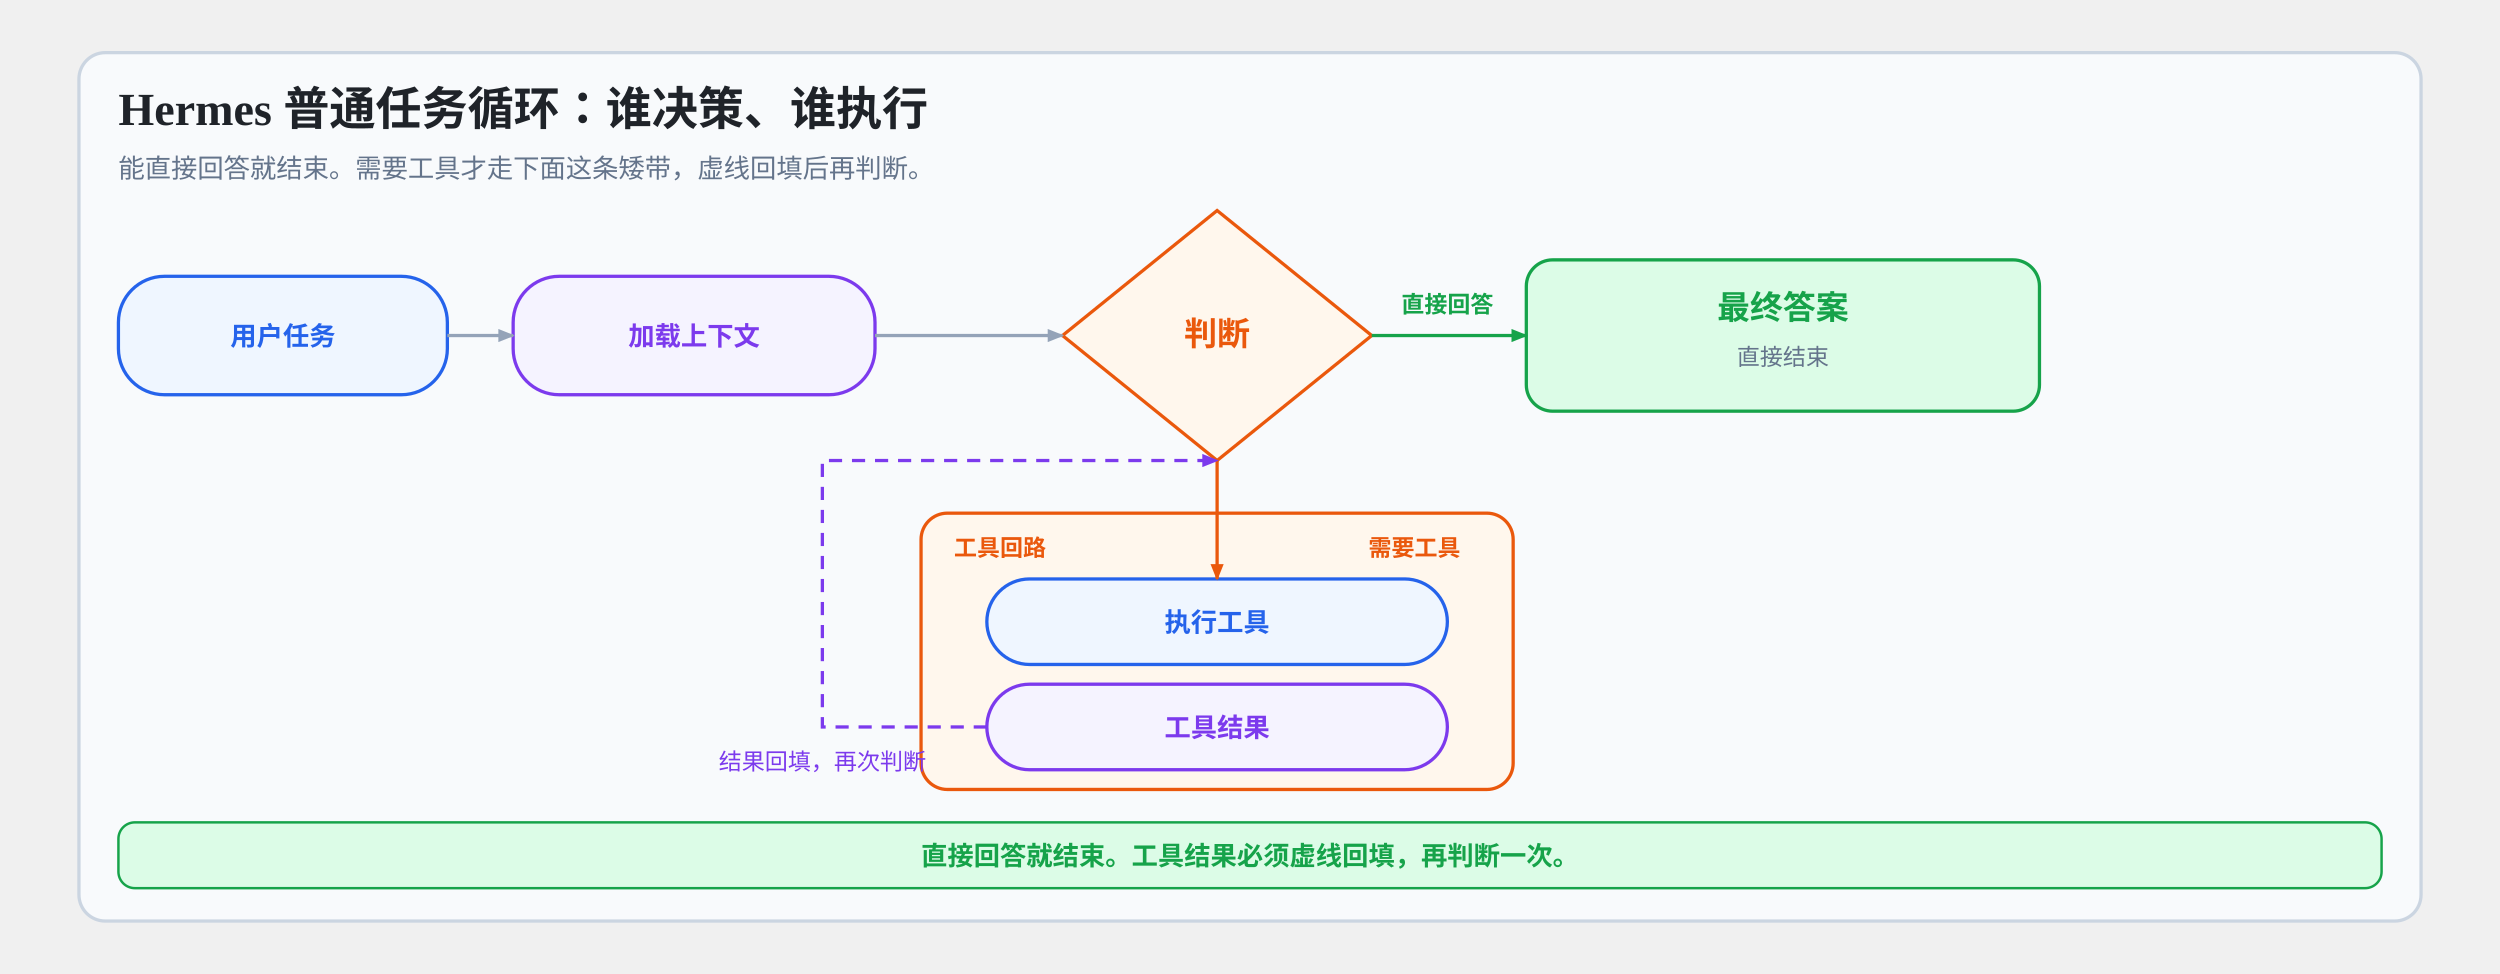
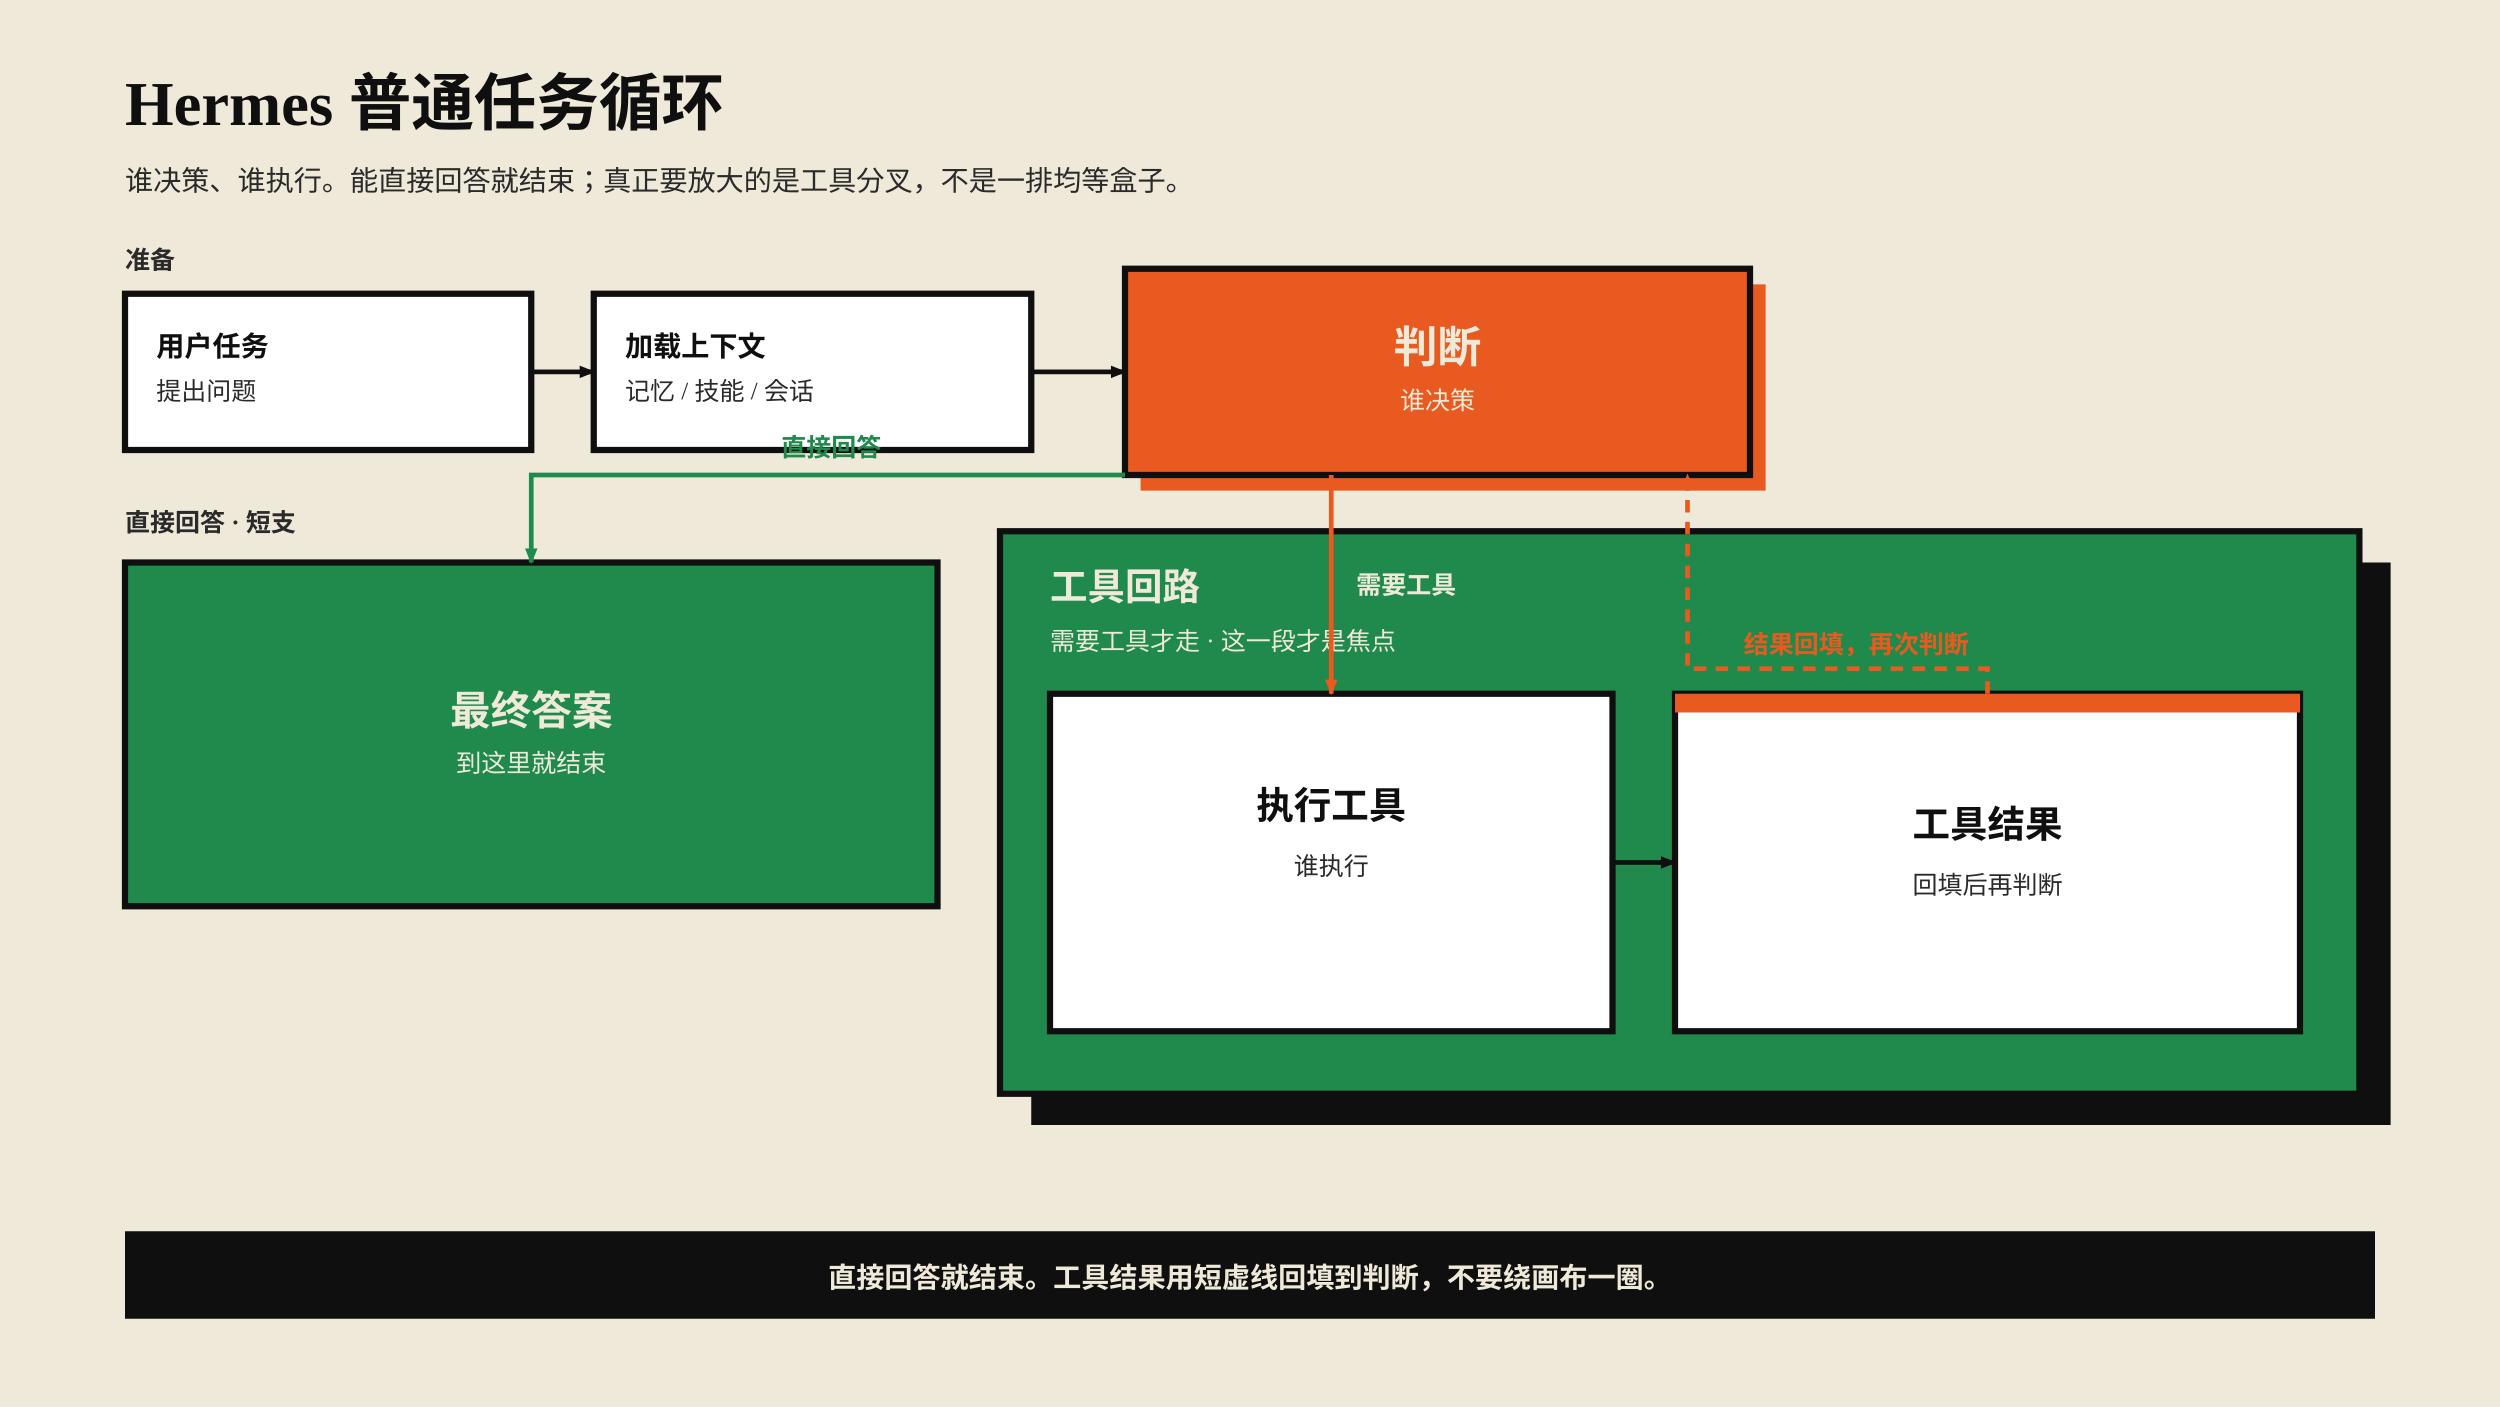
- <svg xmlns="http://www.w3.org/2000/svg" viewBox="0 0 1520 592" width="1520" height="592">
+ <svg xmlns="http://www.w3.org/2000/svg" viewBox="0 0 1600 900" width="1600" height="900">
  <defs>
    <marker id="arrow-gray" markerWidth="10" markerHeight="8" refX="9" refY="4" orient="auto" markerUnits="userSpaceOnUse">
      <path d="M0 0 L10 4 L0 8 z" fill="#94A3B8" />
    </marker>
    <marker id="arrow-blue" markerWidth="10" markerHeight="8" refX="9" refY="4" orient="auto" markerUnits="userSpaceOnUse">
      <path d="M0 0 L10 4 L0 8 z" fill="#2563EB" />
    </marker>
    <marker id="arrow-green" markerWidth="10" markerHeight="8" refX="9" refY="4" orient="auto" markerUnits="userSpaceOnUse">
      <path d="M0 0 L10 4 L0 8 z" fill="#16A34A" />
    </marker>
    <marker id="arrow-purple" markerWidth="10" markerHeight="8" refX="9" refY="4" orient="auto" markerUnits="userSpaceOnUse">
      <path d="M0 0 L10 4 L0 8 z" fill="#7C3AED" />
    </marker>
    <marker id="arrow-orange" markerWidth="10" markerHeight="8" refX="9" refY="4" orient="auto" markerUnits="userSpaceOnUse">
      <path d="M0 0 L10 4 L0 8 z" fill="#EA580C" />
    </marker>
    <marker id="arrow-red" markerWidth="10" markerHeight="8" refX="9" refY="4" orient="auto" markerUnits="userSpaceOnUse">
      <path d="M0 0 L10 4 L0 8 z" fill="#DC2626" />
    </marker>
+     <marker id="arrow-ink" markerWidth="10" markerHeight="8" refX="9" refY="4" orient="auto" markerUnits="userSpaceOnUse">
+       <path d="M0 0 L10 4 L0 8 z" fill="#0F0F0F" />
+     </marker>
+     <marker id="arrow-riso-green" markerWidth="10" markerHeight="8" refX="9" refY="4" orient="auto" markerUnits="userSpaceOnUse">
+       <path d="M0 0 L10 4 L0 8 z" fill="#1F8A4C" />
+     </marker>
+     <marker id="arrow-riso-orange" markerWidth="10" markerHeight="8" refX="9" refY="4" orient="auto" markerUnits="userSpaceOnUse">
+       <path d="M0 0 L10 4 L0 8 z" fill="#E85A1F" />
+     </marker>
+     <marker id="arrow-cobalt" markerWidth="10" markerHeight="8" refX="9" refY="4" orient="auto" markerUnits="userSpaceOnUse">
+       <path d="M0 0 L10 4 L0 8 z" fill="#375DFE" />
+     </marker>
+     <marker id="arrow-coral" markerWidth="10" markerHeight="8" refX="9" refY="4" orient="auto" markerUnits="userSpaceOnUse">
+       <path d="M0 0 L10 4 L0 8 z" fill="#E85D5D" />
+     </marker>
+     <marker id="arrow-grove" markerWidth="10" markerHeight="8" refX="9" refY="4" orient="auto" markerUnits="userSpaceOnUse">
+       <path d="M0 0 L10 4 L0 8 z" fill="#192B1B" />
+     </marker>
+     <marker id="arrow-avo" markerWidth="10" markerHeight="8" refX="9" refY="4" orient="auto" markerUnits="userSpaceOnUse">
+       <path d="M0 0 L10 4 L0 8 z" fill="#0055A4" />
+     </marker>
  </defs>
-   <rect x="48" y="32" width="1424" height="528" rx="16" fill="#F8FAFC" stroke="#CBD5E1" stroke-width="2" />
-   <text x="72" y="76" font-size="28" font-weight="700" fill="#1F2329" text-anchor="start">Hermes 普通任务循环：谁决策、谁执行</text>
-   <text x="72" y="108" font-size="16" font-weight="400" fill="#64748B" text-anchor="start">能直接回答就结束。需要工具才走下面这条矮带，虚线回填后再判断。</text>
-   <rect x="72" y="168" width="200" height="72" rx="28" fill="#EFF6FF" stroke="#2563EB" stroke-width="2" />
-   <text x="172" y="210" font-size="16" font-weight="700" fill="#2563EB" text-anchor="middle">用户任务</text>
-   <rect x="312" y="168" width="220" height="72" rx="28" fill="#F5F3FF" stroke="#7C3AED" stroke-width="2" />
-   <text x="422" y="210" font-size="16" font-weight="700" fill="#7C3AED" text-anchor="middle">加载上下文</text>
-   <polygon points="740,128 834,204 740,280 646,204" fill="#FFF7ED" stroke="#EA580C" stroke-width="2" />
-   <text x="740" y="210" font-size="20" font-weight="700" fill="#EA580C" text-anchor="middle">判断</text>
-   <rect x="928" y="158" width="312" height="92" rx="16" fill="#DCFCE7" stroke="#16A34A" stroke-width="2" />
-   <text x="1084" y="194" font-size="20" font-weight="700" fill="#16A34A" text-anchor="middle">最终答案</text>
-   <text x="1084" y="222" font-size="14" font-weight="400" fill="#64748B" text-anchor="middle">直接结束</text>
-   <line x1="272" y1="204" x2="312" y2="204" fill="none" stroke="#94A3B8" stroke-width="2" marker-end="url(#arrow-gray)" />
-   <line x1="532" y1="204" x2="646" y2="204" fill="none" stroke="#94A3B8" stroke-width="2" marker-end="url(#arrow-gray)" />
-   <line x1="834" y1="204" x2="928" y2="204" fill="none" stroke="#16A34A" stroke-width="2" marker-end="url(#arrow-green)" />
-   <text x="880" y="190" font-size="14" font-weight="700" fill="#16A34A" text-anchor="middle">直接回答</text>
-   <rect x="560" y="312" width="360" height="168" rx="16" fill="#FFF7ED" stroke="#EA580C" stroke-width="2" />
-   <text x="580" y="338" font-size="14" font-weight="700" fill="#EA580C" text-anchor="start">工具回路</text>
-   <rect x="600" y="352" width="280" height="52" rx="26" fill="#EFF6FF" stroke="#2563EB" stroke-width="2" />
-   <text x="740" y="384" font-size="16" font-weight="700" fill="#2563EB" text-anchor="middle">执行工具</text>
-   <rect x="600" y="416" width="280" height="52" rx="26" fill="#F5F3FF" stroke="#7C3AED" stroke-width="2" />
-   <text x="740" y="448" font-size="16" font-weight="700" fill="#7C3AED" text-anchor="middle">工具结果</text>
-   <polyline points="740,280 740,352" fill="none" stroke="#EA580C" stroke-width="2" marker-end="url(#arrow-orange)" />
-   <text x="888" y="338" font-size="14" font-weight="700" fill="#EA580C" text-anchor="end">需要工具</text>
-   <polyline points="600,442 500,442 500,280 740,280" fill="none" stroke="#7C3AED" stroke-width="2" marker-end="url(#arrow-purple)" stroke-dasharray="8 6" />
-   <text x="500" y="468" font-size="14" font-weight="400" fill="#7C3AED" text-anchor="middle">结果回填，再次判断</text>
-   <rect x="72" y="500" width="1376" height="40" rx="10" fill="#DCFCE7" stroke="#16A34A" stroke-width="1.5" />
-   <text x="760" y="526" font-size="16" font-weight="700" fill="#16A34A" text-anchor="middle">直接回答就结束。工具结果必须虚线回填，再判断一次。</text>
+   <rect x="0" y="0" width="1600" height="900" rx="0" fill="#EFE9D9" stroke="#EFE9D9" stroke-width="0" />
+   <text x="80" y="80" font-size="40" font-weight="700" fill="#0F0F0F" text-anchor="start">Hermes 普通任务循环</text>
+   <text x="80" y="122" font-size="18" font-weight="400" fill="#2A2A2A" text-anchor="start">谁决策、谁执行。能直接回答就结束；真正要放大的是工具分叉，不是一排均等盒子。</text>
+   <text x="80" y="172" font-size="16" font-weight="700" fill="#2A2A2A" text-anchor="start">准备</text>
+   <rect x="80" y="188" width="260" height="100" rx="0" fill="#FFFFFF" stroke="#0F0F0F" stroke-width="4" />
+   <text x="100" y="228" font-size="18" font-weight="700" fill="#0F0F0F" text-anchor="start">用户任务</text>
+   <text x="100" y="256" font-size="16" font-weight="400" fill="#2A2A2A" text-anchor="start">提出问题</text>
+   <rect x="380" y="188" width="280" height="100" rx="0" fill="#FFFFFF" stroke="#0F0F0F" stroke-width="4" />
+   <text x="400" y="228" font-size="18" font-weight="700" fill="#0F0F0F" text-anchor="start">加载上下文</text>
+   <text x="400" y="256" font-size="16" font-weight="400" fill="#2A2A2A" text-anchor="start">记忆 / 技能 / 会话</text>
+   <rect x="730" y="182" width="400" height="132" rx="0" fill="#E85A1F" stroke="#E85A1F" stroke-width="0" />
+   <rect x="720" y="172" width="400" height="132" rx="0" fill="#E85A1F" stroke="#0F0F0F" stroke-width="4" />
+   <text x="920" y="232" font-size="28" font-weight="700" fill="#EFE9D9" text-anchor="middle">判断</text>
+   <text x="920" y="262" font-size="16" font-weight="400" fill="#EFE9D9" text-anchor="middle">谁决策</text>
+   <line x1="340" y1="238" x2="380" y2="238" fill="none" stroke="#0F0F0F" stroke-width="3" marker-end="url(#arrow-ink)" />
+   <line x1="660" y1="238" x2="720" y2="238" fill="none" stroke="#0F0F0F" stroke-width="3" marker-end="url(#arrow-ink)" />
+   <text x="80" y="340" font-size="16" font-weight="700" fill="#2A2A2A" text-anchor="start">直接回答 · 短支</text>
+   <rect x="80" y="360" width="520" height="220" rx="0" fill="#1F8A4C" stroke="#0F0F0F" stroke-width="4" />
+   <text x="340" y="464" font-size="26" font-weight="700" fill="#EFE9D9" text-anchor="middle">最终答案</text>
+   <text x="340" y="494" font-size="16" font-weight="400" fill="#EFE9D9" text-anchor="middle">到这里就结束</text>
+   <polyline points="720,304 340,304 340,360" fill="none" stroke="#1F8A4C" stroke-width="3" marker-end="url(#arrow-riso-green)" />
+   <text x="500" y="292" font-size="16" font-weight="700" fill="#1F8A4C" text-anchor="start">直接回答</text>
+   <rect x="660" y="360" width="870" height="360" rx="0" fill="#0F0F0F" stroke="#0F0F0F" stroke-width="0" />
+   <rect x="640" y="340" width="870" height="360" rx="0" fill="#1F8A4C" stroke="#0F0F0F" stroke-width="4" />
+   <text x="672" y="384" font-size="24" font-weight="700" fill="#EFE9D9" text-anchor="start">工具回路</text>
+   <text x="672" y="416" font-size="16" font-weight="400" fill="#EFE9D9" text-anchor="start">需要工具才走 · 这一段才是焦点</text>
+   <rect x="672" y="444" width="360" height="216" rx="0" fill="#FFFFFF" stroke="#0F0F0F" stroke-width="4" />
+   <text x="852" y="524" font-size="24" font-weight="700" fill="#0F0F0F" text-anchor="middle">执行工具</text>
+   <text x="852" y="560" font-size="16" font-weight="400" fill="#2A2A2A" text-anchor="middle">谁执行</text>
+   <rect x="1072" y="444" width="400" height="216" rx="0" fill="#FFFFFF" stroke="#0F0F0F" stroke-width="4" />
+   <rect x="1072" y="444" width="400" height="12" rx="0" fill="#E85A1F" stroke="#E85A1F" stroke-width="0" />
+   <text x="1272" y="536" font-size="24" font-weight="700" fill="#0F0F0F" text-anchor="middle">工具结果</text>
+   <text x="1272" y="572" font-size="16" font-weight="400" fill="#2A2A2A" text-anchor="middle">回填后再判断</text>
+   <line x1="1032" y1="552" x2="1072" y2="552" fill="none" stroke="#0F0F0F" stroke-width="3" marker-end="url(#arrow-ink)" />
+   <polyline points="852,304 852,444" fill="none" stroke="#E85A1F" stroke-width="3" marker-end="url(#arrow-riso-orange)" />
+   <text x="868" y="380" font-size="16" font-weight="700" fill="#EFE9D9" text-anchor="start">需要工具</text>
+   <polyline points="1272,444 1272,428 1080,428 1080,304" fill="none" stroke="#E85A1F" stroke-width="3" marker-end="url(#arrow-riso-orange)" stroke-dasharray="8 6" />
+   <text x="1188" y="418" font-size="16" font-weight="700" fill="#E85A1F" text-anchor="middle">结果回填，再次判断</text>
+   <rect x="80" y="788" width="1440" height="56" rx="0" fill="#0F0F0F" stroke="#0F0F0F" stroke-width="0" />
+   <text x="800" y="824" font-size="18" font-weight="700" fill="#EFE9D9" text-anchor="middle">直接回答就结束。工具结果用短虚线回填到判断，不要绕画布一圈。</text>
</svg>
